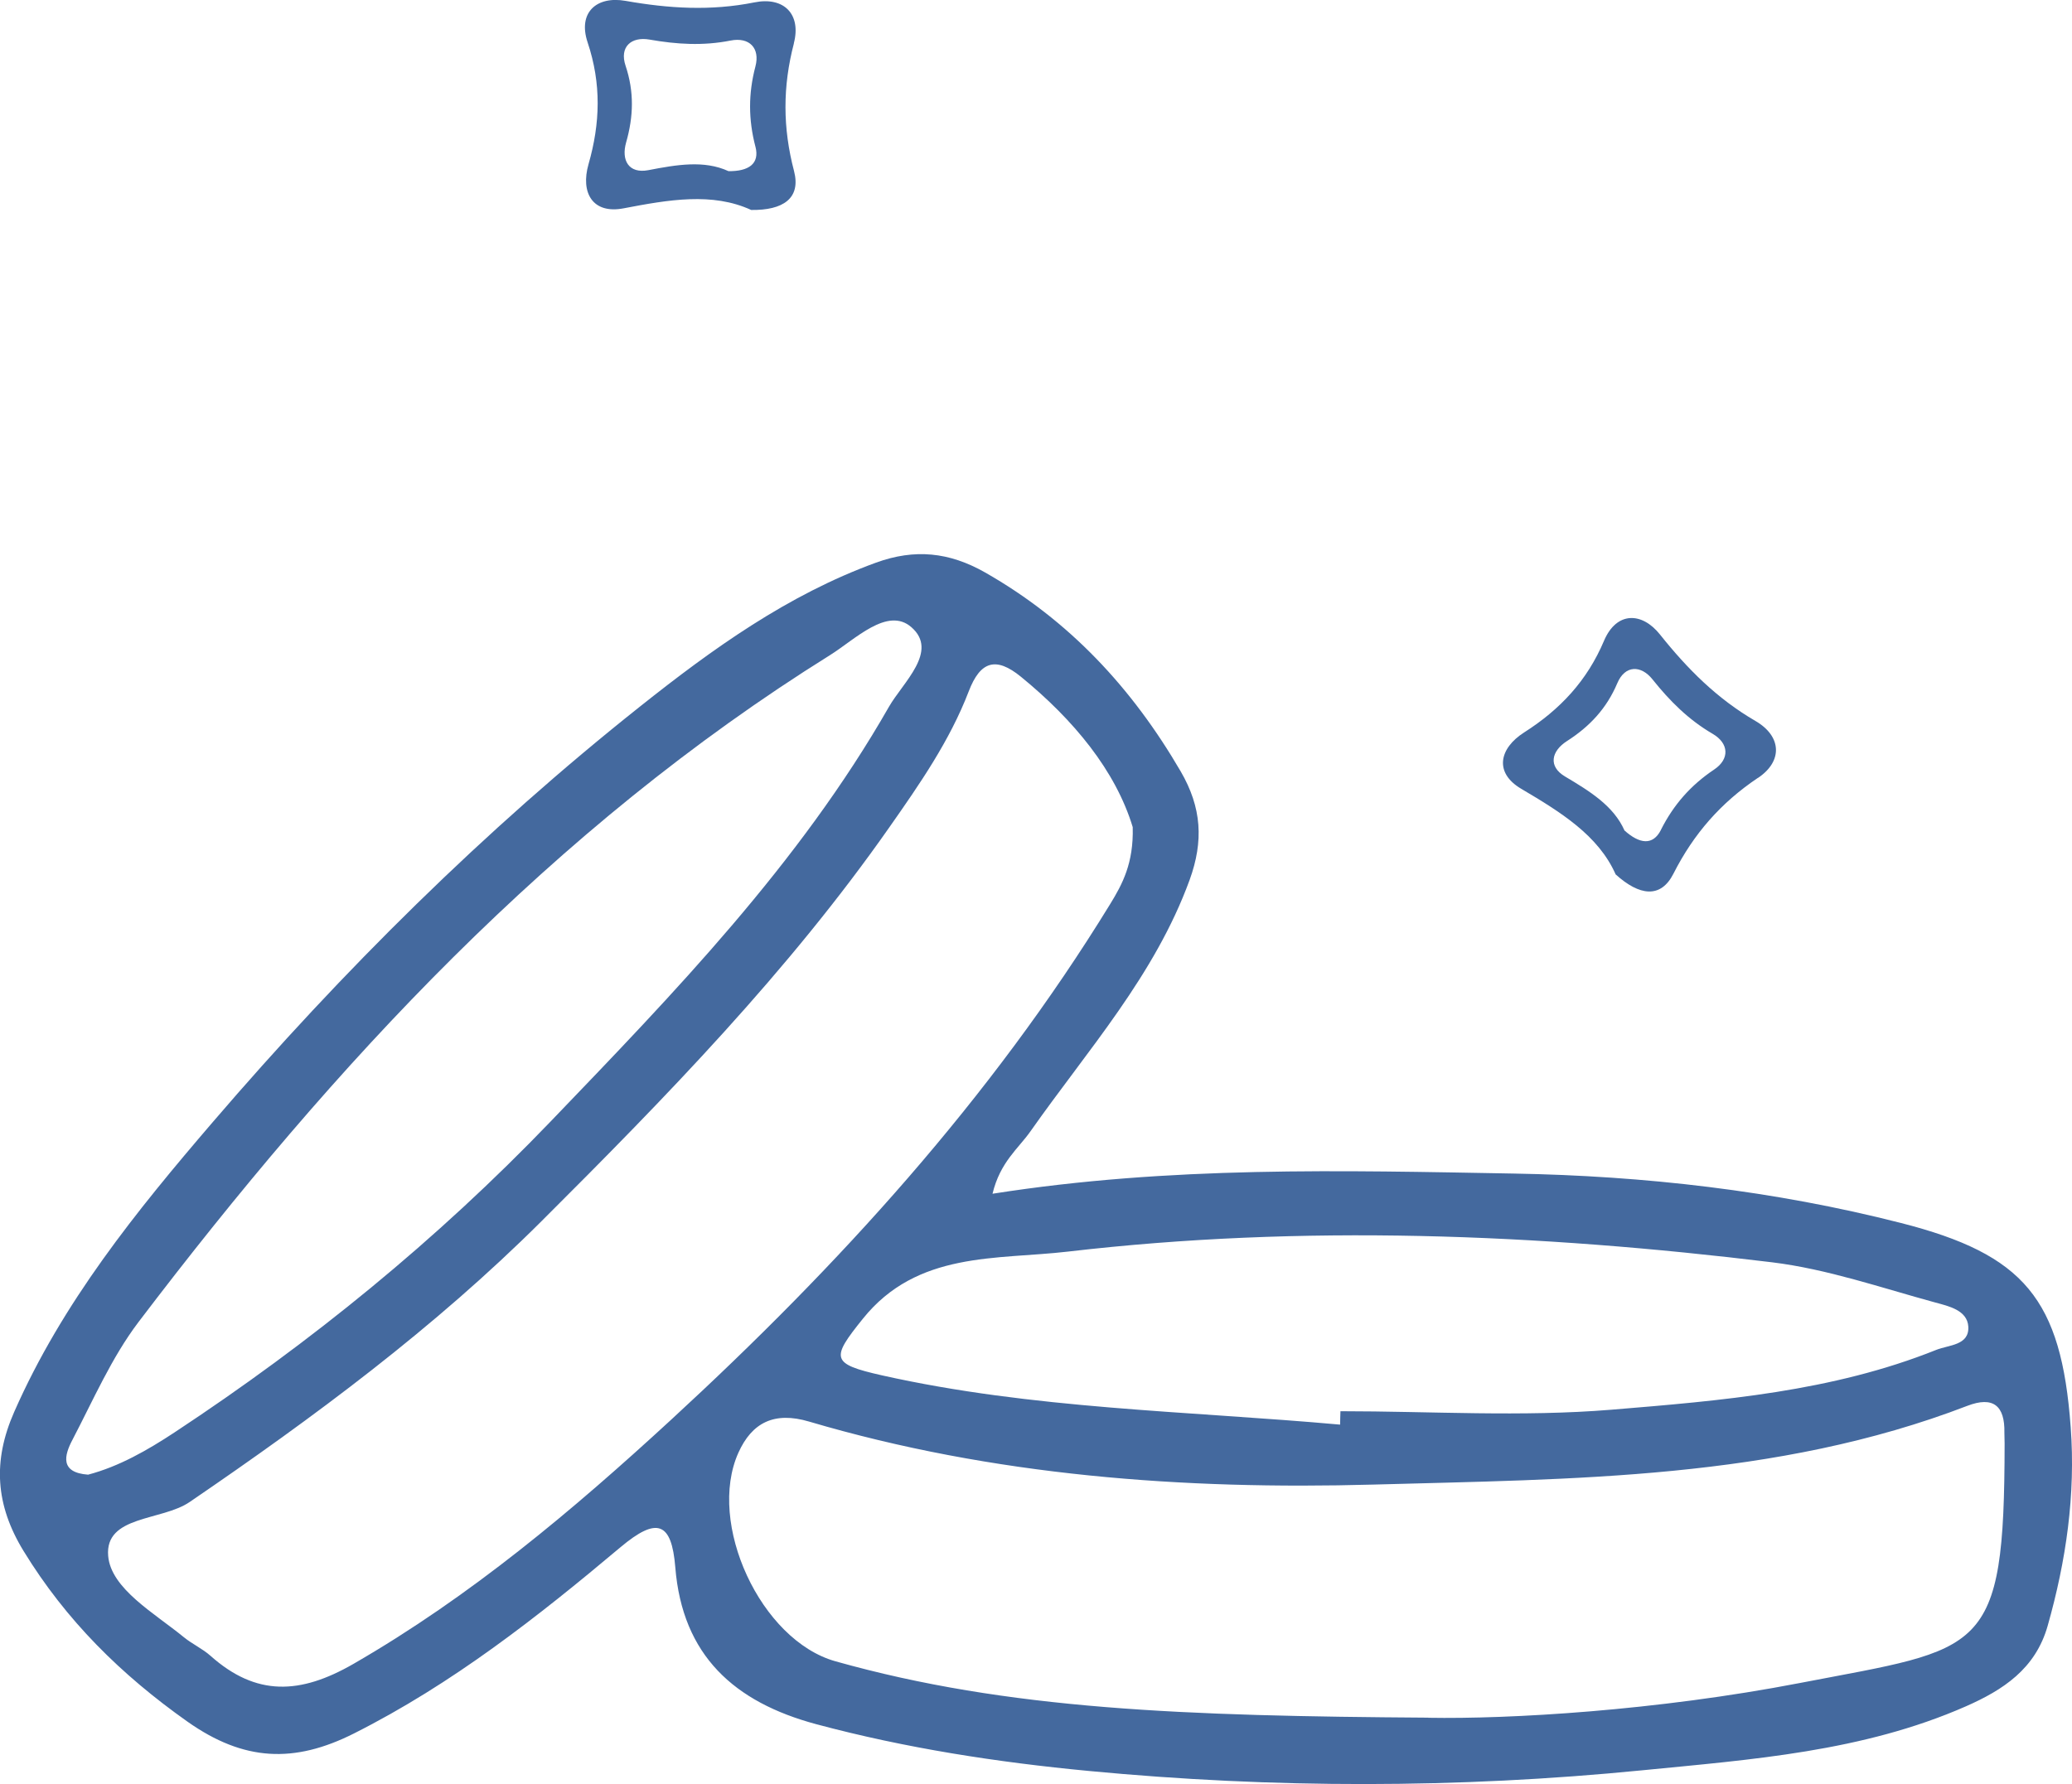
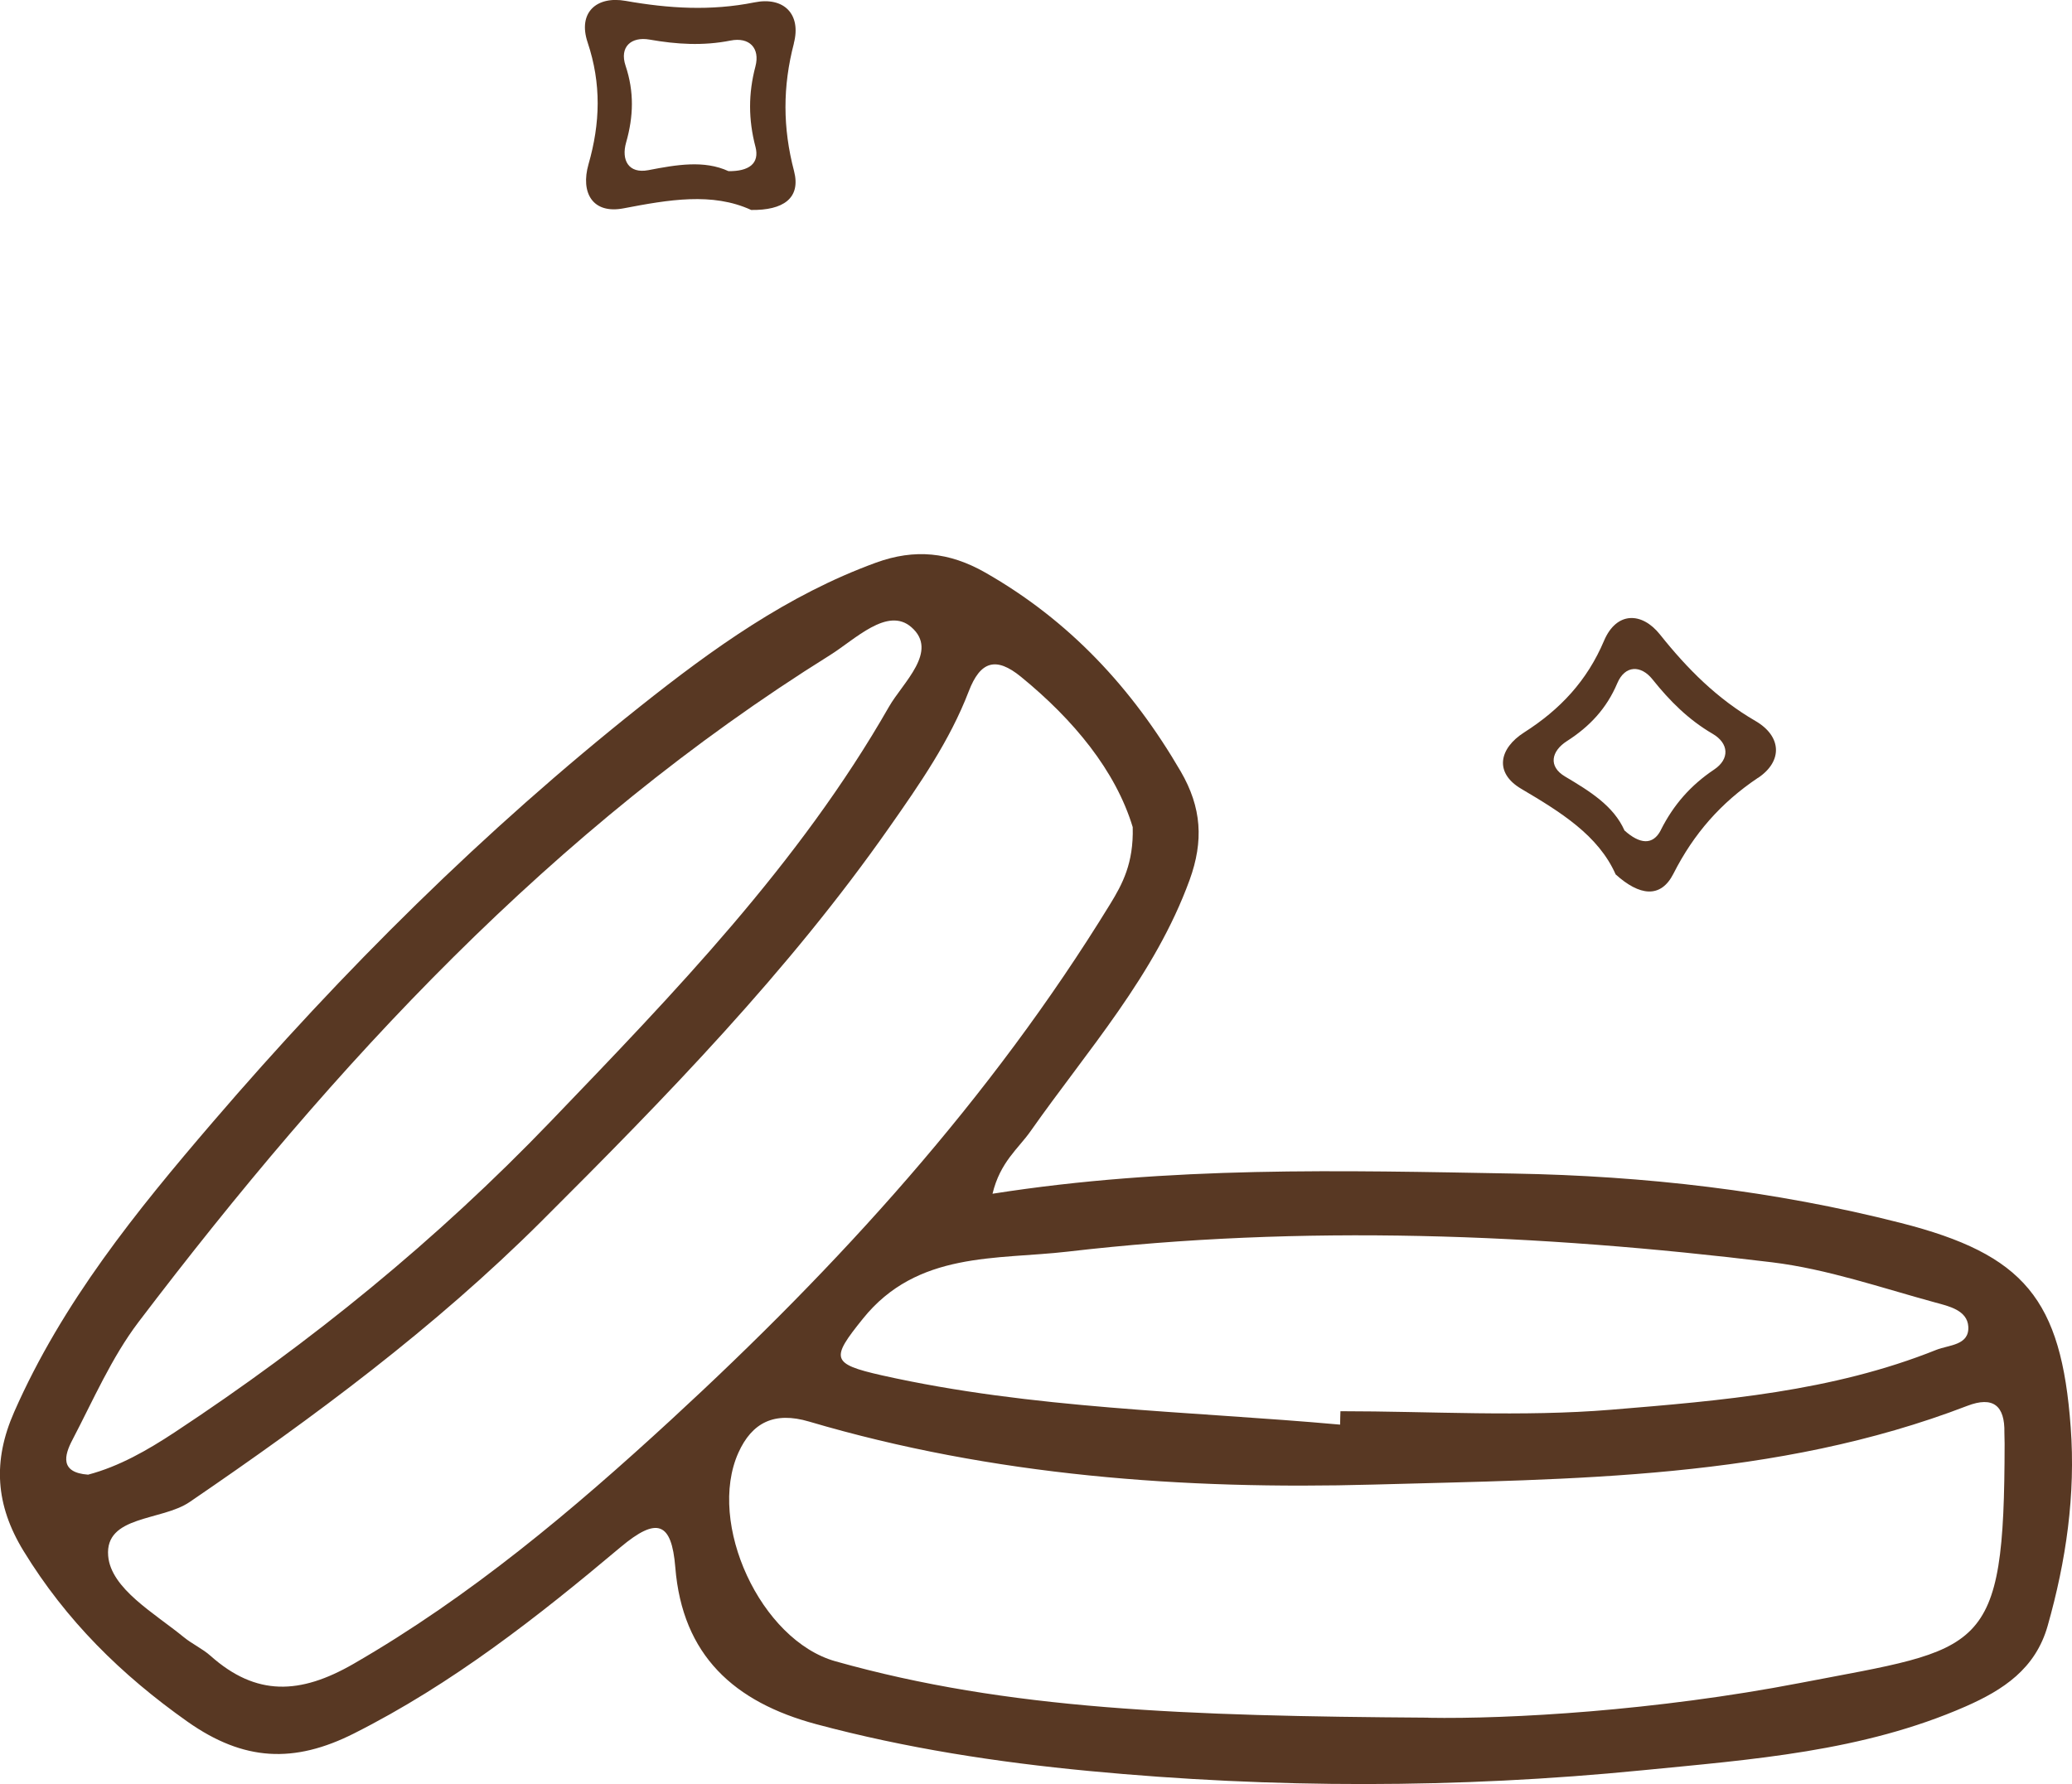
<svg xmlns="http://www.w3.org/2000/svg" id="Capa_2" viewBox="0 0 190.02 163.64">
  <defs>
-     <style>.cls-1{fill:#44699e;stroke-width:0px;}</style>
+     <style>.cls-1{fill:#583823;stroke-width:0px;}</style>
  </defs>
  <g id="Capa_1-2">
    <path class="cls-1" d="M91.03,109.5c16.29-2.56,32.06-2.13,47.8-1.85,11.97.21,23.85,1.56,35.49,4.53,11.33,2.89,14.72,6.99,15.58,18.73.46,6.21-.42,12.25-2.11,18.22-1.12,3.96-4.09,5.89-7.52,7.4-9.45,4.15-19.65,4.87-29.68,5.86-16.87,1.67-33.83,1.67-50.73.06-8.42-.8-16.79-2.09-25-4.29-7.52-2.02-12.28-6.3-12.93-14.4-.34-4.16-1.68-4.64-5.02-1.84-7.62,6.41-15.45,12.56-24.45,17.09-5.48,2.76-10.1,2.56-15.26-1.08-6.1-4.31-11.15-9.3-15.04-15.66-2.58-4.22-2.84-8.25-.86-12.75,4.41-10.03,11.19-18.41,18.22-26.6,11.92-13.89,24.87-26.75,39.21-38.14,6.63-5.27,13.51-10.22,21.61-13.17,3.55-1.29,6.71-.97,10,.9,7.73,4.4,13.49,10.61,17.94,18.25,1.93,3.32,2.11,6.39.82,9.95-3.2,8.78-9.36,15.61-14.6,23.07-1.11,1.58-2.78,2.81-3.48,5.73ZM103.88,75.87c-1.57-5.17-5.4-9.83-10.25-13.79-2.3-1.88-3.73-1.43-4.79,1.34-1.74,4.53-4.49,8.49-7.26,12.44-9.28,13.26-20.52,24.79-31.93,36.17-9.8,9.77-20.86,17.97-32.26,25.75-2.56,1.75-7.78,1.21-7.47,4.94.25,3.01,4.24,5.25,6.94,7.46.77.63,1.71,1.05,2.45,1.71,4.19,3.73,8.22,3.55,13.1.74,10.75-6.2,20.11-14.09,29.15-22.41,15.33-14.11,29.29-29.42,40.24-47.27,1.13-1.84,2.17-3.76,2.08-7.07ZM130.98,157.57c7.44.13,20.87-.64,34.09-3.19,16.83-3.24,18.75-2.43,18.77-21.96,0-.33-.02-.66-.02-1,.05-2.47-1.02-3.38-3.41-2.46-17.57,6.76-36.19,6.71-54.48,7.22-17.35.48-34.84-.79-51.73-5.78-3.2-.95-5.24.1-6.48,2.85-2.91,6.47,2.03,17.21,8.9,19.14,15.81,4.45,32.05,5.02,54.37,5.17ZM8.08,135.27c2.84-.75,5.44-2.24,7.93-3.88,12.51-8.25,24.06-17.66,34.46-28.49,11.38-11.85,22.82-23.66,31.05-38.06,1.28-2.24,4.6-5.1,2.06-7.31-2.19-1.91-5.16,1.13-7.47,2.57-25.45,15.89-45.43,37.51-63.4,61.16-2.48,3.27-4.16,7.17-6.08,10.84-.72,1.38-1.17,2.98,1.45,3.17ZM122.9,130.69c0-.41.02-.83.03-1.24,8.29,0,16.63.54,24.87-.14,10.06-.83,20.23-1.66,29.78-5.49,1.15-.46,3.03-.4,2.93-2.13-.09-1.51-1.81-1.88-3.02-2.21-4.96-1.35-9.91-3.07-14.98-3.69-21.48-2.62-43.05-3.49-64.59-.98-6.53.76-13.8-.06-18.79,6.16-2.93,3.64-2.95,4.13,1.75,5.19,13.84,3.1,27.99,3.26,42.02,4.52Z" />
    <path class="cls-1" d="M72.8,3.98c.7-2.67-.9-4.31-3.62-3.76-3.99.8-7.85.56-11.81-.14-2.65-.47-4.4,1.06-3.48,3.81,1.27,3.8,1.16,7.41.08,11.18-.74,2.59.36,4.59,3.22,4.04,4.13-.79,8.14-1.49,11.7.15,2.92.04,4.58-1.06,3.93-3.57-1.04-3.96-1.05-7.75-.01-11.72ZM69.28,13.45c.41,1.58-.63,2.27-2.47,2.25-2.24-1.03-4.76-.59-7.36-.09-1.8.34-2.49-.92-2.03-2.54.68-2.38.75-4.65-.05-7.04-.58-1.73.52-2.69,2.19-2.4,2.5.44,4.92.59,7.44.09,1.72-.34,2.72.69,2.28,2.37-.66,2.5-.65,4.88,0,7.37Z" />
    <path class="cls-1" d="M161.22,71.36c2.29-1.53,2.18-3.82-.22-5.22-3.52-2.04-6.25-4.78-8.76-7.93-1.67-2.1-3.99-2.12-5.13.55-1.56,3.69-4.03,6.32-7.34,8.43-2.27,1.45-2.77,3.68-.27,5.16,3.62,2.14,7.08,4.27,8.67,7.86,2.17,1.96,4.13,2.24,5.3-.07,1.85-3.65,4.34-6.5,7.75-8.79ZM152.32,76.13c-.74,1.46-1.97,1.28-3.34.05-1-2.26-3.18-3.6-5.45-4.95-1.57-.93-1.26-2.33.17-3.25,2.08-1.33,3.64-2.99,4.62-5.31.71-1.68,2.18-1.67,3.23-.35,1.58,1.98,3.3,3.7,5.51,4.99,1.51.88,1.58,2.32.14,3.28-2.15,1.44-3.72,3.23-4.88,5.53Z" />
  </g>
</svg>
